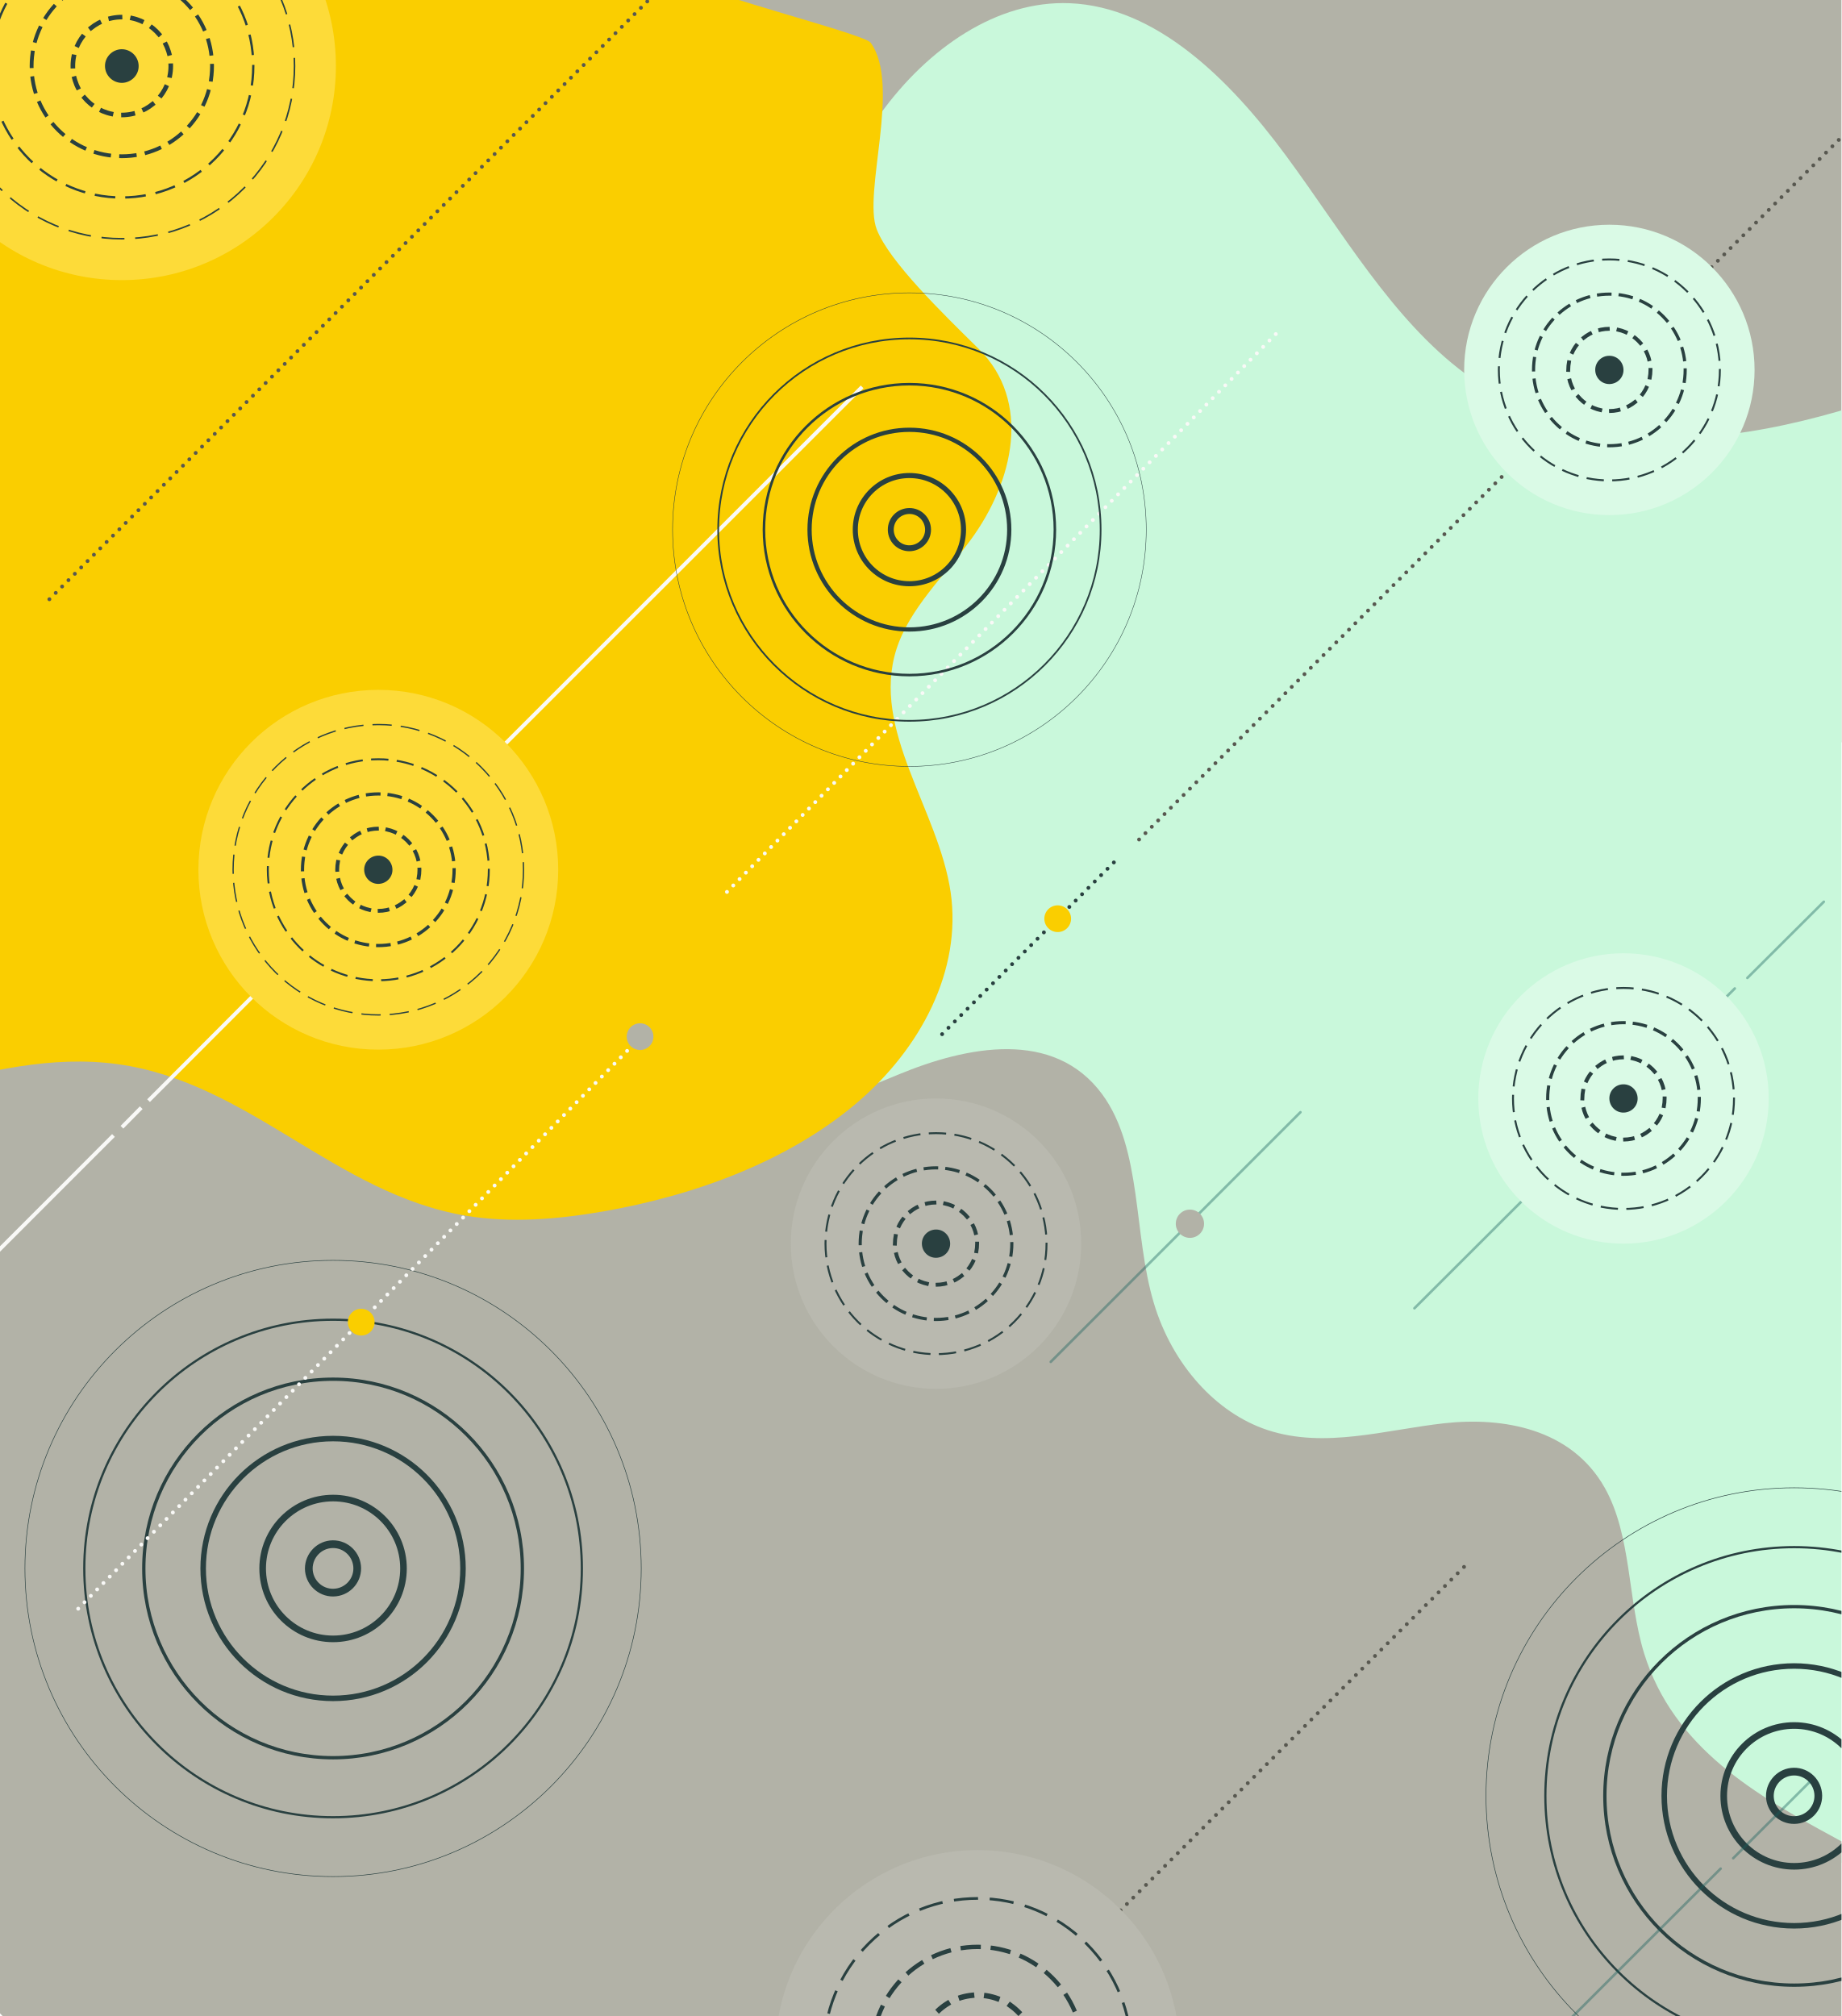
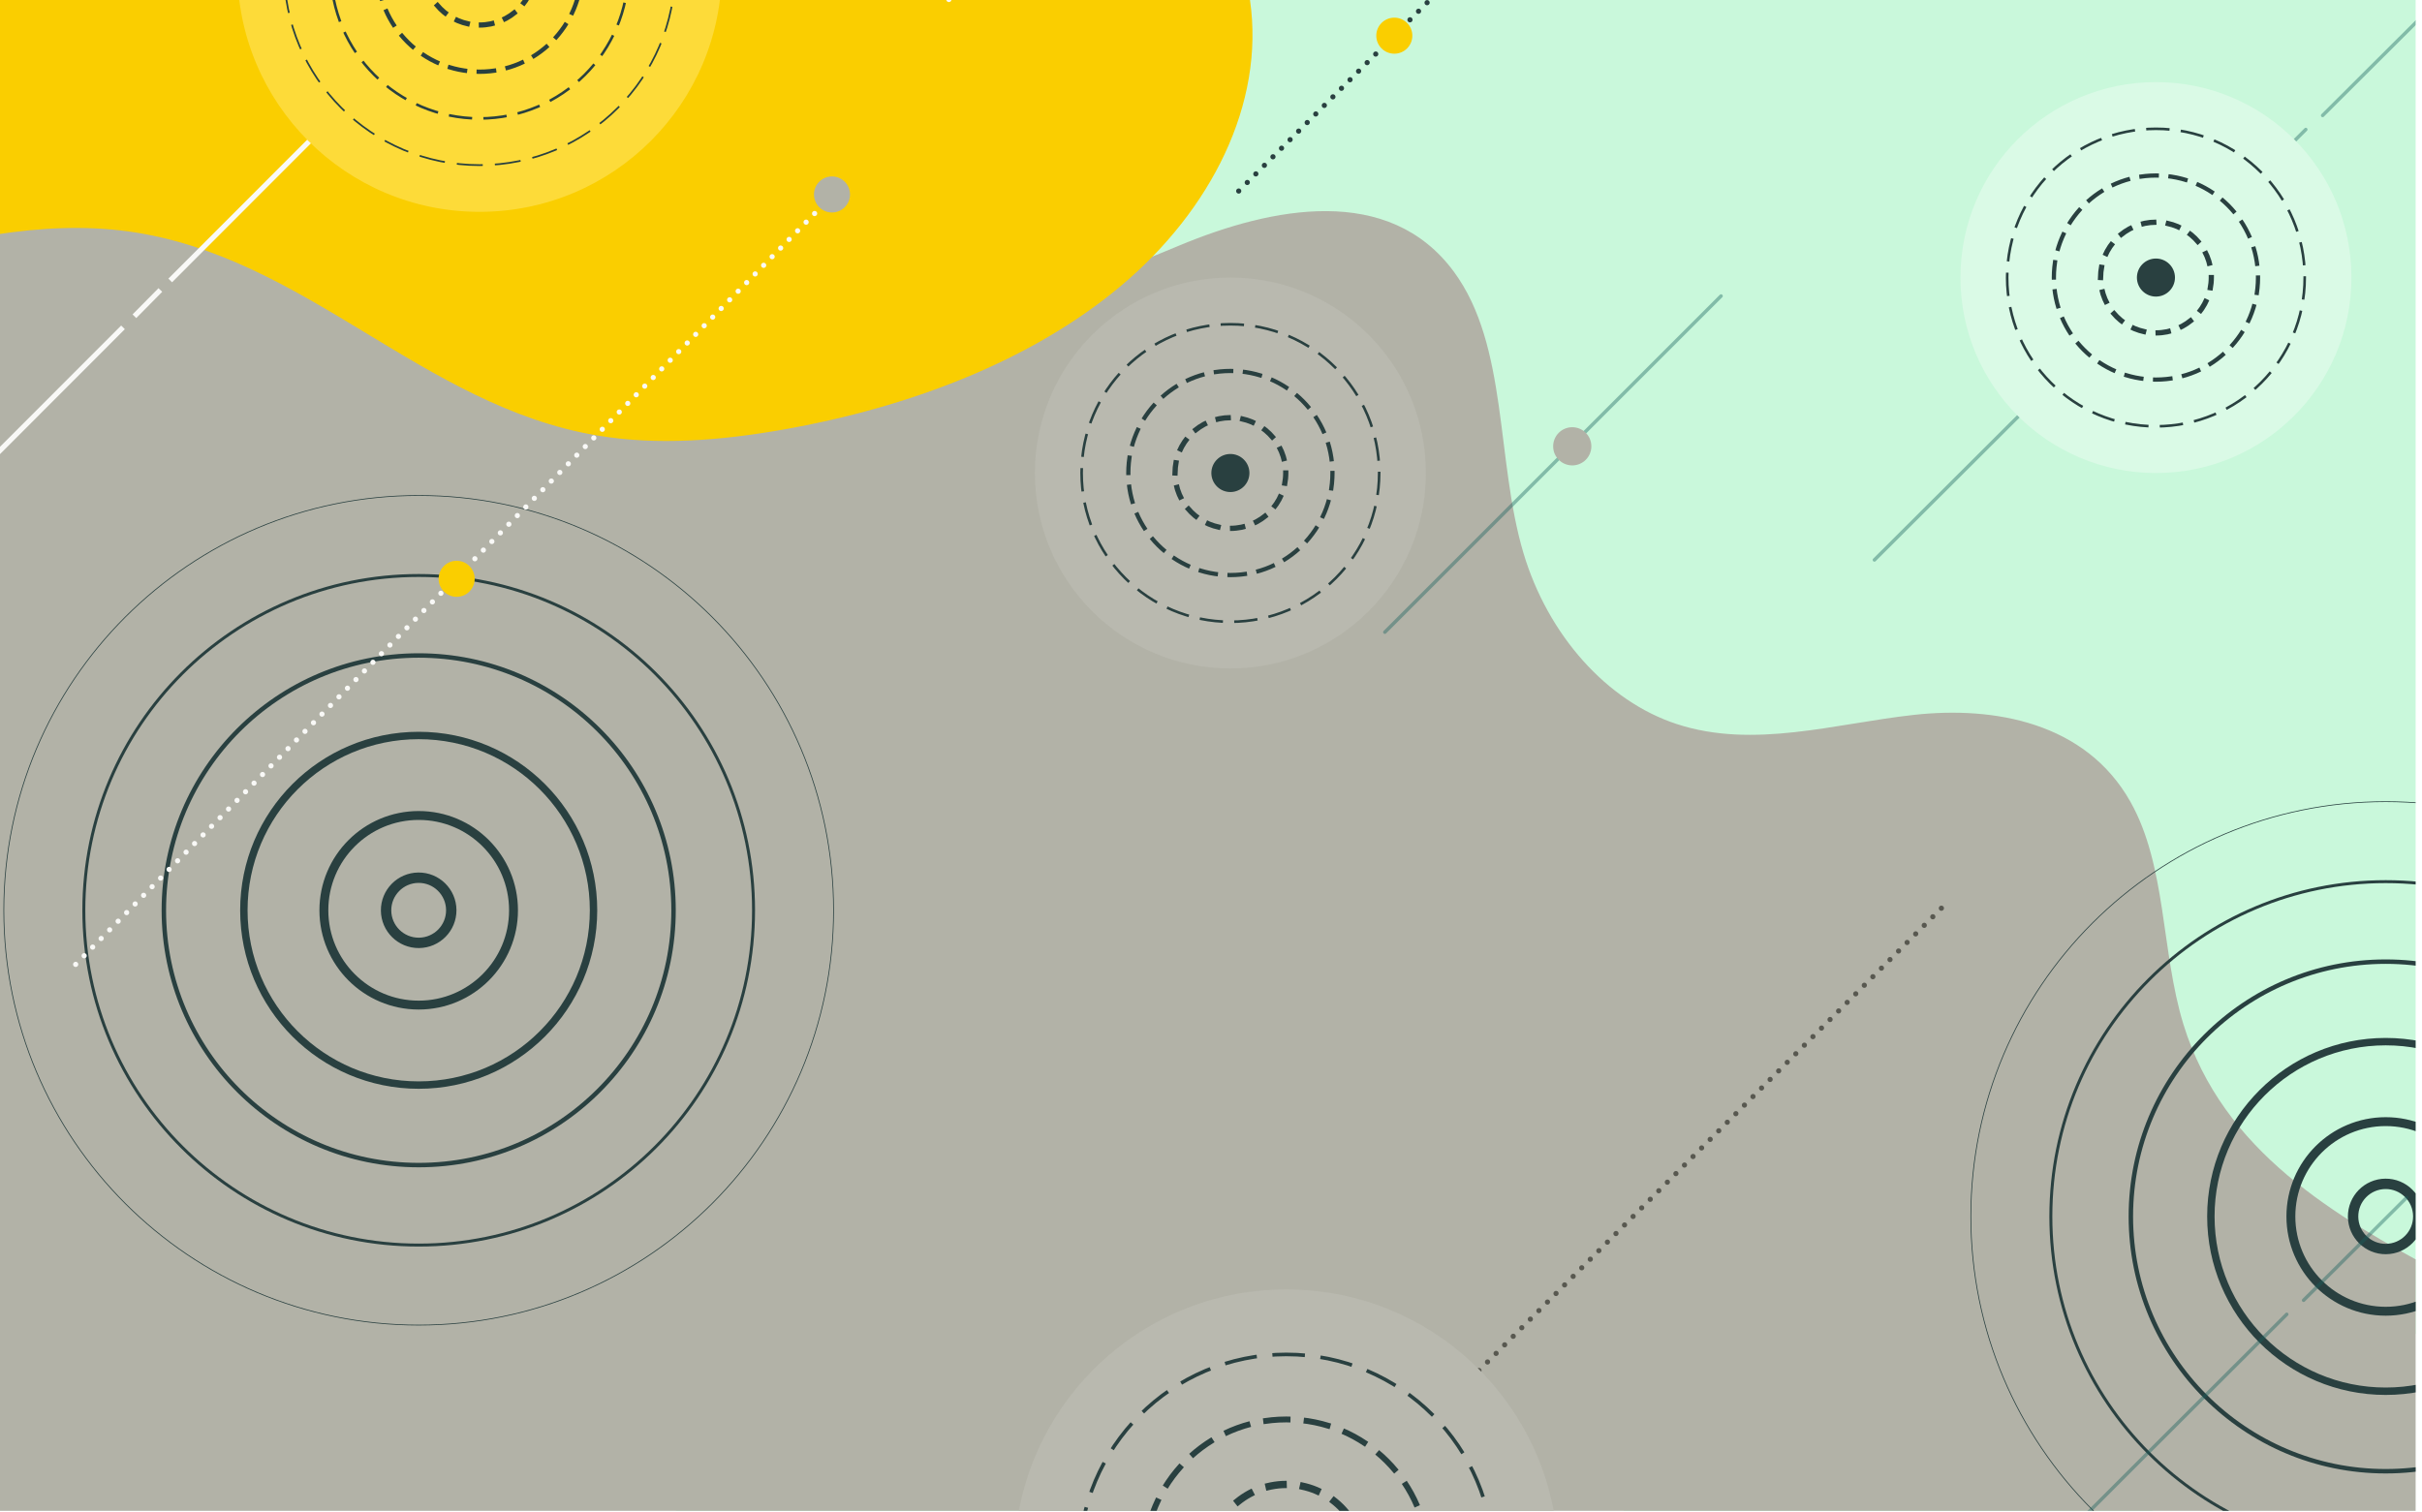
- <svg xmlns="http://www.w3.org/2000/svg" xmlns:xlink="http://www.w3.org/1999/xlink" version="1.1" id="Layer_1" x="0px" y="0px" viewBox="0 0 1433 1569" style="enable-background:new 0 0 1433 1569;" xml:space="preserve">
-   <style type="text/css">
- 	.st0{clip-path:url(#SVGID_2_);}
- 	.st1{fill:none;}
- 	.st2{fill:#B2B2A7;}
- 	.st3{fill:#C9F8DB;}
- 	.st4{fill:#FACE00;}
- 	.st5{fill:none;stroke:#F9F9F7;stroke-width:3;stroke-miterlimit:10;}
- 	.st6{fill:none;stroke:#294040;stroke-width:0.43;stroke-miterlimit:10;}
- 	.st7{fill:none;stroke:#294040;stroke-width:1.71;stroke-linecap:square;stroke-miterlimit:10;}
- 	.st8{fill:none;stroke:#294040;stroke-width:6;stroke-linecap:square;stroke-miterlimit:10;}
- 	.st9{fill:none;stroke:#294040;stroke-width:5.14;stroke-linecap:square;stroke-miterlimit:10;}
- 	.st10{fill:none;stroke:#294040;stroke-width:4.28;stroke-linecap:square;stroke-miterlimit:10;}
- 	.st11{fill:none;stroke:#294040;stroke-width:2.57;stroke-linecap:square;stroke-miterlimit:10;}
- 	.st12{fill:none;stroke:#F9F9F7;stroke-width:3;stroke-linecap:round;stroke-miterlimit:10;stroke-dasharray:0,7;}
- 	.st13{fill:none;stroke:#294040;stroke-width:3;stroke-linecap:round;stroke-miterlimit:10;stroke-dasharray:0,7;}
- 	.st14{opacity:0.4;fill:none;stroke:#16605D;stroke-width:2;stroke-linecap:round;stroke-miterlimit:10;enable-background:new    ;}
- 	.st15{fill:none;stroke:#585850;stroke-width:3;stroke-linecap:round;stroke-miterlimit:10;stroke-dasharray:0,7;}
- 	.st16{opacity:0.4;fill:none;stroke:#16605D;stroke-width:2;stroke-linecap:round;enable-background:new    ;}
- 	.st17{fill:none;stroke:#294040;stroke-width:0.33;stroke-miterlimit:10;}
- 	.st18{fill:none;stroke:#294040;stroke-width:1.32;stroke-linecap:square;stroke-miterlimit:10;}
- 	.st19{fill:none;stroke:#294040;stroke-width:4.61;stroke-linecap:square;stroke-miterlimit:10;}
- 	.st20{fill:none;stroke:#294040;stroke-width:3.95;stroke-linecap:square;stroke-miterlimit:10;}
- 	.st21{fill:none;stroke:#294040;stroke-width:3.29;stroke-linecap:square;stroke-miterlimit:10;}
- 	.st22{fill:none;stroke:#294040;stroke-width:1.97;stroke-linecap:square;stroke-miterlimit:10;}
- 	.st23{fill:#DAFAE6;}
- 	.st24{fill:#294040;}
- 	.st25{fill:none;stroke:#294040;stroke-width:3.03;stroke-linecap:square;stroke-miterlimit:10;stroke-dasharray:5.91,8.45;}
- 	.st26{fill:none;stroke:#294040;stroke-width:2.44;stroke-linecap:square;stroke-miterlimit:10;stroke-dasharray:8.92,7.93;}
- 	.st27{fill:none;stroke:#294040;stroke-width:1.5;stroke-linecap:square;stroke-miterlimit:10;stroke-dasharray:12.01,8.01;}
- 	.st28{fill:none;stroke:#294040;stroke-width:4.43;stroke-linecap:square;stroke-miterlimit:10;stroke-dasharray:8.65,12.36;}
- 	.st29{fill:none;stroke:#294040;stroke-width:3.57;stroke-linecap:square;stroke-miterlimit:10;stroke-dasharray:13.05,11.6;}
- 	.st30{fill:none;stroke:#294040;stroke-width:2.2;stroke-linecap:square;stroke-miterlimit:10;stroke-dasharray:17.57,11.71;}
- 	.st31{fill:#FDDB39;}
- 	.st32{fill:none;stroke:#294040;stroke-linecap:square;stroke-miterlimit:10;stroke-dasharray:14,8.02;}
- 	.st33{fill:none;stroke:#294040;stroke-width:3;stroke-linecap:square;stroke-miterlimit:10;stroke-dasharray:6.15,8.2;}
- 	.st34{fill:none;stroke:#294040;stroke-width:2.5;stroke-linecap:square;stroke-miterlimit:10;stroke-dasharray:8.92,7.93;}
- 	.st35{fill:none;stroke:#294040;stroke-width:1.19;stroke-linecap:square;stroke-miterlimit:10;stroke-dasharray:16.66,9.55;}
- 	.st36{fill:none;stroke:#294040;stroke-width:3.57;stroke-linecap:square;stroke-miterlimit:10;stroke-dasharray:7.32,9.76;}
- 	.st37{fill:none;stroke:#294040;stroke-width:2.97;stroke-linecap:square;stroke-miterlimit:10;stroke-dasharray:10.61,9.43;}
- 	.st38{fill:none;stroke:#294040;stroke-width:1.78;stroke-linecap:square;stroke-miterlimit:10;stroke-dasharray:14.29,9.52;}
- 	.st39{fill:#B9B9AF;}
- 	.st40{fill:none;stroke:#294040;stroke-width:4.21;stroke-linecap:square;stroke-miterlimit:10;stroke-dasharray:8.23,11.76;}
- 	.st41{fill:none;stroke:#294040;stroke-width:3.39;stroke-linecap:square;stroke-miterlimit:10;stroke-dasharray:12.42,11.04;}
- 	.st42{fill:none;stroke:#294040;stroke-width:2.09;stroke-linecap:square;stroke-miterlimit:10;stroke-dasharray:16.72,11.14;}
- </style>
-   <g>
-     <defs>
-       <rect id="SVGID_1_" width="1433" height="1569" />
-     </defs>
-     <clipPath id="SVGID_2_">
-       <use xlink:href="#SVGID_1_" style="overflow:visible;" />
-     </clipPath>
-     <g class="st0">
-       <path class="st1" d="M-15.4,496h1517v640h-1517L-15.4,496z" />
-       <path class="st1" d="M-15.4,496h1432v640h-1432L-15.4,496z" />
-       <path class="st2" d="M1113.9-651.6c27.6-37.7,78.5-46.2,113.5-18.9c49.5,38.6,58.3,128,108,166.2c47.6,36.6,109.4,10.7,162.7-11.4    c53.3-22.2,121-35.7,158.6,15.3c31.4,42.8,24.1,108.7,40.2,162.5c14.2,47.6,48.3,85.7,88.6,98.9c44.5,14.6,91.4-0.2,137.3-5.3    s99,4.1,125,50.2c20.9,37.1,17.7,86.5,30.6,128.7c22.6,73.8,88.5,111.2,147.8,143.3c28.9,15.6,59.5,33.8,74.3,67.7    c28.7,65.3-16.3,140.9-58.4,194.5c-25.3,32.3-51.8,65.5-86.3,80.7c-66.1,29.1-137.4-15.9-207.5-22    c-93.1-8.2-179.6,52.2-262.1,105.3s-177.2,101.8-266.7,69.4c-58.4-21.2-104.6-73.8-152.9-119s-106.4-85.5-166.8-75.2    c-51.4,8.8-101.3,53.6-150.8,34.2c-40-15.7-61.1-66.7-84.5-109.1c-42.2-76.3-103-134.9-174.1-168c-58.8-27.1-131.3-43.8-157.7-113    c-16.3-42.8-8.8-93.6-19.5-138.9C484.7-234.7,344.8-274,317.7-393.6c-12.3-54.4,3.4-114.3,33.4-157.4s72.5-71,116.6-88.8    c139.9-56.6,293-18.5,434.6,31.2c38.3,13.4,77.5,27.8,117.2,24.1s61.6-37.6,94.1-66.2" />
-       <path class="st3" d="M534.7,608.1c10.1-122.5,40.7-225.9,73.9-342.6c18-63.3,40-126.5,76.8-177.3s90.5-88,147-85.7    c67.1,2.7,124,58.6,168.1,118.3s82.9,127.8,139.7,170c64.4,48,145.2,56.9,220.7,45.1s147.9-42.3,220.8-68.3    c107.6-38.2,218.8-66.9,331-62.8s226,43.3,312.1,128.3c45.5,45,83.8,105.9,89,175.7c7,92.9-45.7,178.6-108,235.8    c-37.3,34.3-83.1,70-86.7,125.6c-1.8,28.6,8.4,56,14.5,83.7c19.9,90.5-6.6,191.3-62.1,257.9s-137.2,99.2-216.2,93.9    c-70-4.7-140.1-37-208.6-19c-59,15.5-106.1,65.7-153.5,110.1c-97.6,91.4-206.6,164.7-323.3,217c-29.4,13.1-60.2,25.1-91.5,22.7    c-97-7.6-163.5-146.9-260.5-139.9c-69.5,5-117.8,83.5-182.2,114.8c-102.1,49.8-214.5-26.9-304.5-102.5    c-31.5-26.4-65.7-58.5-69.7-103.9C253,1308.3,378,1272.5,406.4,1181c23.5-75.7-26.9-152.3-67.7-217s-72-164.4-21.3-218.3    c34.6-36.8,87.4-28.4,133.6-34.5s76.4-48.6,83.3-102.8" />
-       <path class="st2" d="M314.9,700.4c27.6-37.7,78.5-46.2,113.5-18.9c49.5,38.6,58.3,128,108,166.2c47.6,36.6,109.4,10.7,162.7-11.4    s121-35.7,158.6,15.3c31.4,42.8,24.1,108.7,40.2,162.5c14.2,47.6,48.3,85.7,88.6,98.9c44.5,14.6,91.4-0.2,137.3-5.3    s99,4.1,125,50.2c20.9,37.1,17.7,86.5,30.6,128.7c22.6,73.8,88.5,111.2,147.8,143.3c28.9,15.6,59.5,33.8,74.3,67.7    c28.7,65.3-16.3,140.9-58.4,194.5c-25.3,32.3-51.8,65.6-86.3,80.7c-66.1,29.1-137.4-15.9-207.5-22    c-93.1-8.2-179.6,52.2-262.1,105.3s-177.2,101.8-266.7,69.4c-58.4-21.2-104.6-73.8-152.9-119s-106.4-85.5-166.8-75.2    c-51.4,8.8-101.4,53.6-150.8,34.2c-40-15.7-61.1-66.7-84.5-109.1c-42.2-76.3-103-135-174.1-168c-58.8-27.1-131.3-43.8-157.7-113    c-16.3-42.8-8.8-93.6-19.5-138.9c-28.5-119.2-168.3-158.5-195.4-278.2c-12.3-54.3,3.4-114.3,33.4-157.4s72.5-71,116.6-88.8    c139.9-56.6,293-18.5,434.6,31.2c38.3,13.4,77.5,27.8,117.2,24.1s61.6-37.6,94.1-66.2" />
-       <path class="st4" d="M-100.1,3.5c-13.7,21.3-24.6,45.4-19.3,69.1c6.7,30.2,38.3,53.7,45.7,83.8c7.9,32-12.8,63.7-34,91.5    C-181.8,345.3-270,435.3-370.5,516c-31.5,25.3-67.2,60.3-48.2,92.9c15.4,26.5,59.1,33.8,80.6,57.4c34.7,38.1-5,93,9.5,138.9    c12.7,40.5,66.7,65.1,118.2,67.5s101.6-12.3,150.5-25.7s100.5-25.8,151.4-18.8c102,14,169.5,100.8,270.8,117.9    c35.3,6,72,2.8,107.3-3.3c73.1-12.8,143.8-39.7,195.7-83.2s83.2-105,74.5-165.1c-9.4-64.4-62.2-126.5-42.2-189.2    c10.1-31.6,37.4-57.3,57.9-85.3c33.3-45.4,47.5-107.7,6-148.6c-28.2-27.8-69.4-67.8-79.2-92.8c-11.1-28.5,19.2-112.5-4.8-145.4    c-5-6.8-126-36.9-136.5-46.5c-52.8-48.4-17.2-107.9-83.3-143.9c-47.7-26-110.1-23.2-167.5-19.4c-103.9,6.9-167.3,5.2-248.7,59.5" />
-       <circle class="st2" cx="498.1" cy="806.8" r="10.4" />
-       <g>
-         <path class="st5" d="M285.3,686.6L115.6,856.6" />
-         <path class="st5" d="M88.3,883.7l-169.8,169.9" />
-         <path class="st5" d="M109.9,862.1l-15,15.2" />
-         <circle class="st6" cx="259.2" cy="1220.7" r="239.8" />
-         <circle class="st7" cx="259.2" cy="1220.7" r="193.6" />
-         <path class="st8" d="M259,1201.8c10.4-0.1,18.9,8.3,19,18.7c0.1,10.4-8.3,18.9-18.7,19c-10.4,0.1-18.9-8.3-19-18.7c0,0,0,0,0,0     C240.3,1210.5,248.6,1201.9,259,1201.8z" />
-         <circle class="st9" cx="259.2" cy="1220.7" r="54.8" />
-         <circle class="st10" cx="259.2" cy="1220.7" r="101.1" />
-         <circle class="st11" cx="259.2" cy="1220.7" r="147.3" />
-         <circle class="st6" cx="1396.2" cy="1397.7" r="239.8" />
-         <circle class="st7" cx="1396.2" cy="1397.7" r="193.6" />
-         <path class="st8" d="M1396,1378.8c10.4-0.1,18.9,8.3,19,18.7c0.1,10.4-8.3,18.9-18.7,19c-10.4,0.1-18.9-8.3-19-18.7c0,0,0,0,0,0     C1377.3,1387.5,1385.6,1378.9,1396,1378.8z" />
-         <circle class="st9" cx="1396.2" cy="1397.7" r="54.8" />
-         <circle class="st10" cx="1396.2" cy="1397.7" r="101.1" />
-         <circle class="st11" cx="1396.2" cy="1397.7" r="147.3" />
-         <circle class="st6" cx="2024.2" cy="334.7" r="239.8" />
-         <circle class="st7" cx="2024.2" cy="334.7" r="193.6" />
-         <path class="st8" d="M2024,315.9c10.4-0.1,18.9,8.3,19,18.7c0.1,10.4-8.3,18.9-18.7,19c-10.4,0.1-18.9-8.3-19-18.7c0,0,0,0,0,0     C2005.3,324.5,2013.6,315.9,2024,315.9z" />
-         <circle class="st9" cx="2024.2" cy="334.7" r="54.8" />
-         <circle class="st10" cx="2024.2" cy="334.7" r="101.1" />
-         <circle class="st11" cx="2024.2" cy="334.7" r="147.3" />
-         <path class="st12" d="M488,817.9L57.8,1255.1" />
-         <path class="st13" d="M866.8,671.2l-135,135" />
-         <path class="st14" d="M1012,865.6l-194.3,194.3" />
-         <path class="st12" d="M992.8,260L562.6,697.3" />
-         <path class="st15" d="M1490.3,49.5L884.8,655" />
-         <path class="st15" d="M642.3-137.5L36.8,468" />
-         <path class="st5" d="M670.9,301.1L310.8,661.2" />
+ <svg xmlns="http://www.w3.org/2000/svg" viewBox="0 0 1400 874">
+   <clipPath id="a">
+     <path d="m1.32-1073.91h1397v961h-1397z" />
+   </clipPath>
+   <clipPath id="b">
+     <path d="m-15.18-1687.41h1433v1569h-1433z" />
+   </clipPath>
+   <clipPath id="c">
+     <path d="m1526.5-1073.5h1400v961h-1400z" />
+   </clipPath>
+   <clipPath id="d">
+     <path d="m2947.89 171.82h-1429.24v-1569h1429.24z" />
+   </clipPath>
+   <clipPath id="e">
+     <path d="m-.5-.5h1400v874h-1400z" />
+   </clipPath>
+   <clipPath id="f">
+     <path d="m-.68-80.91h1397v961h-1397z" />
+   </clipPath>
+   <clipPath id="g">
+     <path d="m-17.18-694.41h1433v1569h-1433z" />
+   </clipPath>
+   <clipPath id="h">
+     <path d="m1526-1h1400v874h-1400z" />
+   </clipPath>
+   <clipPath id="i">
+     <path d="m1526.5-87.5h1400v961h-1400z" />
+   </clipPath>
+   <clipPath id="j">
+     <path d="m2947.89 1157.82h-1429.24v-1569h1429.24z" />
+   </clipPath>
+   <clipPath id="k">
+     <path d="m-1519-1h1400v874h-1400z" />
+   </clipPath>
+   <clipPath id="l">
+     <path d="m-1518.5-87.5h1400v961h-1400z" />
+   </clipPath>
+   <clipPath id="m">
+     <path d="m-1518.8-87.78h1400v2319h-1400z" />
+   </clipPath>
+   <clipPath id="n">
+     <path d="m-1535-90h1433v1569h-1433z" />
+   </clipPath>
+   <g clip-path="url(#a)">
+     <g clip-path="url(#b)">
+       <path d="m299.7-987c27.62-37.71 78.52-46.23 113.49-18.93 49.53 38.57 58.32 128 108 166.2 47.56 36.6 109.43 10.73 162.7-11.44s121-35.73 158.56 15.31c31.42 42.75 24.14 108.7 40.14 162.5 14.17 47.56 48.29 85.74 88.57 98.92 44.48 14.59 91.38-.25 137.3-5.3s99 4.11 125 50.25c20.92 37.08 17.71 86.54 30.63 128.66 22.63 73.76 88.5 111.23 147.8 143.33 28.87 15.62 59.5 33.85 74.33 67.69 28.73 65.31-16.34 140.88-58.39 194.52-25.29 32.29-51.83 65.58-86.37 80.73-66.06 29.11-137.37-15.86-207.5-22-93.09-8.2-179.62 52.22-262.08 105.31s-177.19 101.83-266.61 69.41c-58.38-21.22-104.63-73.83-152.92-119s-106.35-85.47-166.76-75.16c-51.43 8.7-101.35 53.51-150.75 34.18-40-15.7-61.14-66.73-84.5-109.09-42.23-76.26-103-135-174.11-168-58.78-27.14-131.33-43.78-157.71-113-16.33-42.84-8.79-93.55-19.54-138.92-28.48-119.25-168.34-158.61-195.43-278.17-12.34-54.35 3.41-114.3 33.39-157.37s72.49-71 116.57-88.82c139.87-56.56 293-18.46 434.62 31.24 38.31 13.41 77.47 27.85 117.23 24.14s61.64-37.66 94.07-66.19" fill="#b2b2a7" />
+       <path d="m500.66 153.8-134.96 134.96" style="fill:none;stroke:#294040;stroke-linecap:round;stroke-miterlimit:10;stroke-width:3;stroke-dasharray:0 7" />
+       <path d="m1124.18-467.92-605.52 605.52" style="fill:none;stroke-linecap:round;stroke-miterlimit:10;stroke-width:3;stroke-dasharray:0 7;stroke:#585850" />
+       <circle cx="456.96" cy="197.63" fill="#face00" r="10.42" />
+       <path d="m1323.82-233.13-81.82 81.65-36 36-131.53 131.2" fill="none" opacity=".4" stroke="#16605d" stroke-linecap="round" stroke-width="2" />
+       <circle cx="745.52" cy="-90.22" fill="#b9b9af" r="157.31" />
+       <circle cx="745.52" cy="-90.22" r="119.72" style="fill:none;stroke:#294040;stroke-miterlimit:10;stroke-linecap:square;stroke-width:2.09;stroke-dasharray:16.72 11.14" />
+     </g>
+   </g>
+   <g clip-path="url(#c)">
+     <g clip-path="url(#d)" fill="none" stroke-miterlimit="10" stroke-width="1.02">
+       <path d="m1067.7-847.23 1294.87 1294.87" stroke="#30cfc9" />
+       <path d="m1275.7-200.23 1294.87 1294.87" stroke="#30cfc9" />
+       <path d="m1059.24-753.76 1012.58 1012.47" stroke="#e3eae8" />
+     </g>
+   </g>
+   <g clip-path="url(#e)">
+     <g clip-path="url(#f)">
+       <g clip-path="url(#g)">
+         <path d="m-32.53-198.46h1517v640h-1517z" fill="none" />
+         <path d="m-32.53-198.46h1432v640h-1432z" fill="none" />
+         <path d="m517.53-86.33c10.1-122.54 40.68-225.93 73.94-342.56 18-63.27 40-126.46 76.75-177.27s90.53-88 147-85.72c67.12 2.7 124 58.58 168.14 118.31s82.87 127.77 139.64 170.05c64.42 48 145.18 56.89 220.69 45.13s147.86-42.28 220.81-68.27c107.59-38.2 218.85-66.88 331-62.81s226 43.28 312.14 128.31c45.53 45 83.77 105.85 89 175.66 7 92.86-45.66 178.58-108 235.77-37.33 34.29-83.12 70-86.73 125.62-1.83 28.59 8.4 56 14.5 83.71 19.95 90.49-6.56 191.35-62.12 257.93s-137.18 99.24-216.16 93.94c-70-4.69-140.13-37-208.62-19-59 15.53-106.14 65.73-153.51 110.09-97.56 91.44-206.62 164.65-323.28 217-29.39 13.15-60.16 25.14-91.52 22.68-97-7.61-163.48-146.91-260.5-139.92-69.54 5-117.83 83.49-182.18 114.85-101.97 49.83-214.35-26.87-304.42-102.44-31.49-26.37-65.67-58.5-69.67-103.86-8.52-96.94 116.45-132.69 144.92-224.25 23.55-75.72-26.9-152.29-67.7-217s-72-164.36-21.26-218.33c34.61-36.77 87.39-28.46 133.61-34.54s76.39-48.58 83.34-102.75" fill="#c9f8db" />
+         <path d="m297.7 6c27.62-37.68 78.52-46.2 113.49-18.9 49.53 38.57 58.32 128 108 166.2 47.56 36.6 109.43 10.73 162.7-11.44s121-35.73 158.56 15.31c31.42 42.75 24.14 108.7 40.14 162.5 14.17 47.56 48.29 85.74 88.57 98.92 44.48 14.59 91.38-.25 137.3-5.3s99 4.11 125 50.25c20.92 37.08 17.71 86.54 30.63 128.66 22.63 73.76 88.5 111.23 147.8 143.33 28.87 15.62 59.5 33.85 74.33 67.69 28.73 65.31-16.34 140.88-58.39 194.52-25.25 32.26-51.82 65.55-86.33 80.7-66.06 29.11-137.37-15.86-207.5-22-93.09-8.2-179.62 52.22-262.08 105.31s-177.19 101.84-266.61 69.42c-58.38-21.22-104.63-73.83-152.92-119s-106.39-85.48-166.8-75.17c-51.43 8.75-101.35 53.56-150.75 34.23-40-15.7-61.14-66.73-84.5-109.09-42.23-76.26-103-135-174.11-168-58.78-27.14-131.33-43.78-157.71-113-16.33-42.84-8.79-93.55-19.54-138.92-28.48-119.3-168.34-158.66-195.43-278.22-12.34-54.35 3.41-114.3 33.39-157.37s72.49-71 116.57-88.82c139.87-56.59 292.98-18.49 434.62 31.19 38.31 13.41 77.47 27.85 117.23 24.14s61.64-37.61 94.07-66.14" fill="#b2b2a7" />
+         <path d="m-117.3-690.91c-13.7 21.29-24.57 45.42-19.26 69 6.72 30.23 38.27 53.72 45.69 83.8 8 32-12.82 63.73-34 91.55-74.13 97.42-162.33 187.41-262.77 268.14-31.55 25.33-67.17 60.32-48.26 92.89 15.38 26.54 59.13 33.85 80.6 57.41 34.73 38.1-5 93 9.46 138.94 12.72 40.45 66.72 65.07 118.25 67.49s101.59-12.31 150.5-25.69 100.49-25.83 151.4-18.81c102 14.05 169.5 100.77 270.78 117.94 35.27 6 72 2.84 107.29-3.33 73.09-12.85 143.79-39.67 195.67-83.24s83.17-105 74.5-165.06c-9.37-64.43-62.22-126.45-42.16-189.19 10.08-31.58 37.39-57.26 57.89-85.29 33.32-45.42 47.46-107.73 6-148.6-28.19-27.75-69.38-67.77-79.18-92.75-11.14-28.52 19.18-112.47-4.78-145.4-5-6.81-126-36.9-136.54-46.55-52.76-48.4-17.14-107.86-83.25-143.91-47.72-26-110.12-23.2-167.47-19.37-103.94 7-167.3 5.25-248.69 59.53" fill="#face00" />
+         <circle cx="480.92" cy="112.43" fill="#b2b2a7" r="10.42" />
+         <g fill="none">
+           <path d="m268.14-7.79-169.75 169.93" stroke="#f9f9f7" stroke-miterlimit="10" stroke-width="3" />
+           <path d="m71.1 189.26-169.76 169.92" stroke="#f9f9f7" stroke-miterlimit="10" stroke-width="3" />
+           <path d="m92.69 167.66-15 15.18" stroke="#f9f9f7" stroke-miterlimit="10" stroke-width="3" />
+           <circle cx="242.02" cy="526.28" r="239.81" stroke="#294040" stroke-miterlimit="10" stroke-width=".43" />
+           <circle cx="242.02" cy="526.28" r="193.56" stroke="#294040" stroke-linecap="square" stroke-miterlimit="10" stroke-width="1.71" />
+           <path d="m241.84 507.44a18.84 18.84 0 1 1 -18.67 19 18.85 18.85 0 0 1 18.67-19z" stroke="#294040" stroke-linecap="square" stroke-miterlimit="10" stroke-width="6" />
+           <circle cx="242.02" cy="526.28" r="54.81" stroke="#294040" stroke-linecap="square" stroke-miterlimit="10" stroke-width="5.14" />
+           <circle cx="242.02" cy="526.28" r="101.06" stroke="#294040" stroke-linecap="square" stroke-miterlimit="10" stroke-width="4.28" />
+           <circle cx="242.02" cy="526.28" r="147.31" stroke="#294040" stroke-linecap="square" stroke-miterlimit="10" stroke-width="2.57" />
+           <circle cx="1379.02" cy="703.28" r="239.81" stroke="#294040" stroke-miterlimit="10" stroke-width=".43" />
+           <circle cx="1379.02" cy="703.28" r="193.56" stroke="#294040" stroke-linecap="square" stroke-miterlimit="10" stroke-width="1.71" />
+           <path d="m1378.84 684.44a18.84 18.84 0 1 1 -18.67 19 18.85 18.85 0 0 1 18.67-19z" stroke="#294040" stroke-linecap="square" stroke-miterlimit="10" stroke-width="6" />
+           <circle cx="1379.02" cy="703.28" r="54.81" stroke="#294040" stroke-linecap="square" stroke-miterlimit="10" stroke-width="5.14" />
+           <circle cx="1379.02" cy="703.28" r="101.06" stroke="#294040" stroke-linecap="square" stroke-miterlimit="10" stroke-width="4.28" />
+           <circle cx="1379.02" cy="703.28" r="147.31" stroke="#294040" stroke-linecap="square" stroke-miterlimit="10" stroke-width="2.57" />
+           <path d="m470.87 123.45-430.23 437.25" stroke="#f9f9f7" stroke-dasharray="0 7" stroke-linecap="round" stroke-miterlimit="10" stroke-width="3" />
+           <path d="m849.66-23.2-134.96 134.96" stroke="#294040" stroke-dasharray="0 7" stroke-linecap="round" stroke-miterlimit="10" stroke-width="3" />
+           <path d="m994.83 171.14-194.34 194.35" opacity=".4" stroke="#16605d" stroke-linecap="round" stroke-miterlimit="10" stroke-width="2" />
+           <path d="m975.62-434.38-430.23 437.24" stroke="#f9f9f7" stroke-dasharray="0 7" stroke-linecap="round" stroke-miterlimit="10" stroke-width="3" />
+         </g>
+         <circle cx="908.82" cy="258.03" fill="#b2b2a7" r="11.04" />
+         <circle cx="263.96" cy="334.63" fill="#face00" r="10.42" />
+         <circle cx="805.96" cy="20.63" fill="#face00" r="10.42" />
+         <path d="m1122.18 525.08-605.52 605.52" style="fill:none;stroke-linecap:round;stroke-miterlimit:10;stroke-width:3;stroke-dasharray:0 7;stroke:#585850" />
+         <path d="m1332.82 74.87-81.82 81.65-36 36-131.53 131.2" fill="none" opacity=".4" stroke="#16605d" stroke-linecap="round" stroke-width="2" />
+         <path d="m1402.1 7.39-59.54 59.35" style="fill:none;stroke-linecap:round;stroke-miterlimit:10;stroke:#16605d;stroke-width:2;opacity:.4" />
+         <path d="m1321.82 759.87-81.82 81.65-36 36-131.49 131.23" fill="none" opacity=".4" stroke="#16605d" stroke-linecap="round" stroke-width="2" />
+         <path d="m1391.1 692.39-59.54 59.35" style="fill:none;stroke-linecap:round;stroke-miterlimit:10;stroke:#16605d;stroke-width:2;opacity:.4" />
+         <circle cx="1246.21" cy="160.47" fill="#dafae6" r="113" />
+         <path d="m1246.1 149.47a11 11 0 1 1 -10.89 11.11 11 11 0 0 1 10.89-11.11z" fill="#294040" />
+         <circle cx="1246.21" cy="160.47" r="32" style="fill:none;stroke:#294040;stroke-miterlimit:10;stroke-linecap:square;stroke-width:3.03;stroke-dasharray:5.91 8.45" />
+         <circle cx="1246.21" cy="160.47" r="59" style="fill:none;stroke:#294040;stroke-miterlimit:10;stroke-linecap:square;stroke-width:2.44;stroke-dasharray:8.92 7.93" />
+         <circle cx="1246.21" cy="160.47" r="86" style="fill:none;stroke:#294040;stroke-miterlimit:10;stroke-linecap:square;stroke-width:1.5;stroke-dasharray:12.01 8.01" />
+         <circle cx="277.21" cy="-17.53" fill="#fddb39" r="140" />
+         <circle cx="277.21" cy="-17.53" fill="none" r="113" stroke="#294040" stroke-dasharray="14 8.02" stroke-linecap="square" stroke-miterlimit="10" />
+         <circle cx="277.21" cy="-17.53" r="32" style="fill:none;stroke:#294040;stroke-miterlimit:10;stroke-width:3;stroke-linecap:square;stroke-dasharray:6.15 8.2" />
+         <circle cx="277.21" cy="-17.53" r="59" style="fill:none;stroke:#294040;stroke-miterlimit:10;stroke-linecap:square;stroke-width:2.5;stroke-dasharray:8.92 7.93" />
+         <circle cx="277.21" cy="-17.53" r="86" style="fill:none;stroke:#294040;stroke-miterlimit:10;stroke-linecap:square;stroke-dasharray:12.01 8.01;stroke-width:1.5" />
+         <circle cx="711.21" cy="273.47" fill="#b9b9af" r="113" />
+         <path d="m711.1 262.47a11 11 0 1 1 -10.89 11.11 11 11 0 0 1 10.89-11.11z" fill="#294040" />
+         <circle cx="711.21" cy="273.47" r="32" style="fill:none;stroke:#294040;stroke-miterlimit:10;stroke-linecap:square;stroke-dasharray:5.91 8.45;stroke-width:3.03" />
+         <circle cx="711.21" cy="273.47" r="59" style="fill:none;stroke:#294040;stroke-miterlimit:10;stroke-linecap:square;stroke-width:2.44;stroke-dasharray:8.92 7.93" />
+         <circle cx="711.21" cy="273.47" r="86" style="fill:none;stroke:#294040;stroke-miterlimit:10;stroke-linecap:square;stroke-width:1.5;stroke-dasharray:12.01 8.01" />
+         <circle cx="743.52" cy="902.78" fill="#b9b9af" r="157.31" />
+         <circle cx="743.52" cy="902.78" r="44.55" style="fill:none;stroke:#294040;stroke-miterlimit:10;stroke-linecap:square;stroke-width:4.21;stroke-dasharray:8.23 11.76" />
+         <circle cx="743.52" cy="902.78" r="82.13" style="fill:none;stroke:#294040;stroke-miterlimit:10;stroke-linecap:square;stroke-width:3.39;stroke-dasharray:12.42 11.04" />
+         <circle cx="743.52" cy="902.78" r="119.72" style="fill:none;stroke:#294040;stroke-miterlimit:10;stroke-linecap:square;stroke-width:2.09;stroke-dasharray:16.72 11.14" />
      </g>
-       <circle class="st2" cx="926" cy="952.4" r="11" />
-       <circle class="st4" cx="281.1" cy="1029" r="10.4" />
-       <circle class="st4" cx="823.1" cy="715" r="10.4" />
-       <path class="st13" d="M515.8,1841.2l-135,135" />
-       <path class="st15" d="M1139.3,1219.5L533.8,1825" />
-       <circle class="st4" cx="472.1" cy="1885" r="10.4" />
-       <path class="st16" d="M1350,769.3l-81.8,81.7l-36,36l-131.5,131.2" />
-       <path class="st14" d="M1419.3,701.8l-59.5,59.3" />
-       <path class="st16" d="M1339,1454.3l-81.8,81.7l-36,36l-131.5,131.2" />
-       <path class="st14" d="M1408.3,1386.8l-59.5,59.4" />
-       <circle class="st17" cx="707.7" cy="412.2" r="184.3" />
-       <circle class="st18" cx="707.7" cy="412.2" r="148.8" />
-       <path class="st19" d="M707.6,397.7c8-0.1,14.5,6.4,14.6,14.4s-6.4,14.5-14.4,14.6c-8,0.1-14.5-6.3-14.6-14.3    C693.1,404.3,699.5,397.8,707.6,397.7C707.5,397.7,707.5,397.7,707.6,397.7z" />
-       <circle class="st20" cx="707.7" cy="412.2" r="42.1" />
-       <circle class="st21" cx="707.7" cy="412.2" r="77.7" />
-       <circle class="st22" cx="707.7" cy="412.2" r="113.2" />
-       <circle class="st17" cx="-226.3" cy="790.2" r="184.3" />
-       <circle class="st18" cx="-226.3" cy="790.2" r="148.8" />
-       <path class="st19" d="M-226.4,775.7c8-0.1,14.5,6.3,14.6,14.3c0,0,0,0,0,0c0.1,8-6.3,14.5-14.3,14.6c0,0,0,0,0,0    c-8,0.1-14.5-6.3-14.6-14.3c0,0,0,0,0,0C-240.9,782.3-234.4,775.8-226.4,775.7L-226.4,775.7z" />
-       <circle class="st20" cx="-226.3" cy="790.2" r="42.1" />
-       <ellipse transform="matrix(3.327795e-02 -0.9994 0.9994 3.327795e-02 -1008.531 537.7095)" class="st21" cx="-226.3" cy="790.2" rx="77.7" ry="77.7" />
-       <circle class="st22" cx="-226.3" cy="790.2" r="113.2" />
-       <circle class="st23" cx="1263.4" cy="854.9" r="113" />
-       <path class="st24" d="M1263.3,843.9c6.1-0.1,11,4.8,11.1,10.9s-4.8,11-10.9,11.1c-6.1,0.1-11-4.8-11.1-10.9    C1252.3,848.9,1257.2,843.9,1263.3,843.9C1263.3,843.9,1263.3,843.9,1263.3,843.9z" />
-       <circle class="st25" cx="1263.4" cy="854.9" r="32" />
-       <circle class="st26" cx="1263.4" cy="854.9" r="59" />
-       <circle class="st27" cx="1263.4" cy="854.9" r="86" />
-       <circle class="st23" cx="1252.4" cy="287.9" r="113" />
-       <path class="st24" d="M1252.3,276.9c6.1-0.1,11,4.8,11.1,10.9c0.1,6.1-4.8,11-10.9,11.1c-6.1,0.1-11-4.8-11.1-10.9    C1241.3,281.9,1246.2,276.9,1252.3,276.9C1252.3,276.9,1252.3,276.9,1252.3,276.9z" />
-       <circle class="st25" cx="1252.4" cy="287.9" r="32" />
-       <circle class="st26" cx="1252.4" cy="287.9" r="59" />
-       <circle class="st27" cx="1252.4" cy="287.9" r="86" />
-       <circle class="st23" cx="1835.7" cy="790.2" r="165.3" />
-       <path class="st24" d="M1835.5,774.1c8.9-0.1,16.2,7.1,16.2,15.9s-7.1,16.2-15.9,16.2c-8.9,0.1-16.2-7.1-16.2-15.9    C1819.5,781.5,1826.6,774.2,1835.5,774.1C1835.5,774.1,1835.5,774.1,1835.5,774.1z" />
-       <circle class="st28" cx="1835.7" cy="790.2" r="46.8" />
-       <circle class="st29" cx="1835.7" cy="790.2" r="86.3" />
-       <ellipse transform="matrix(0.7071 -0.7071 0.7071 0.7071 -21.0882 1529.468)" class="st30" cx="1835.7" cy="790.2" rx="125.8" ry="125.8" />
-       <circle class="st31" cx="294.4" cy="676.9" r="140" />
-       <circle class="st32" cx="294.4" cy="676.9" r="113" />
-       <path class="st24" d="M294.3,665.9c6.1-0.1,11,4.8,11.1,10.9s-4.8,11-10.9,11.1c-6.1,0.1-11-4.8-11.1-10.9    C283.3,670.9,288.2,666,294.3,665.9C294.3,665.9,294.3,665.9,294.3,665.9L294.3,665.9z" />
-       <circle class="st33" cx="294.4" cy="676.9" r="32" />
-       <circle class="st34" cx="294.4" cy="676.9" r="59" />
-       <circle class="st27" cx="294.4" cy="676.9" r="86" />
-       <circle class="st31" cx="94.8" cy="51.4" r="166.6" />
-       <circle class="st35" cx="94.8" cy="51.4" r="134.4" />
-       <path class="st24" d="M94.7,38.3c7.2,0,13.1,5.8,13.2,13s-5.8,13.1-13,13.2c-7.2,0-13.1-5.8-13.2-13    C81.6,44.3,87.5,38.4,94.7,38.3C94.7,38.4,94.7,38.4,94.7,38.3z" />
-       <circle class="st36" cx="94.8" cy="51.4" r="38.1" />
-       <circle class="st37" cx="94.8" cy="51.4" r="70.2" />
-       <circle class="st38" cx="94.8" cy="51.4" r="102.3" />
-       <circle class="st39" cx="728.4" cy="967.9" r="113" />
-       <path class="st24" d="M728.3,956.9c6.1-0.1,11,4.8,11.1,10.9c0.1,6.1-4.8,11-10.9,11.1c-6.1,0.1-11-4.8-11.1-10.9    C717.3,961.9,722.2,957,728.3,956.9C728.3,956.9,728.3,956.9,728.3,956.9L728.3,956.9z" />
-       <circle class="st25" cx="728.4" cy="967.9" r="32" />
-       <circle class="st26" cx="728.4" cy="967.9" r="59" />
-       <circle class="st27" cx="728.4" cy="967.9" r="86" />
-       <circle class="st39" cx="760.7" cy="1597.2" r="157.3" />
-       <path class="st24" d="M760.5,1581.9c8.5-0.1,15.4,6.7,15.4,15.2c0.1,8.5-6.7,15.4-15.2,15.4c-8.5,0.1-15.4-6.7-15.4-15.2    C745.3,1588.9,752.1,1582,760.5,1581.9C760.5,1581.9,760.5,1581.9,760.5,1581.9z" />
-       <ellipse transform="matrix(0.1602 -0.9871 0.9871 0.1602 -937.8021 2092.234)" class="st40" cx="760.7" cy="1597.3" rx="44.5" ry="44.6" />
-       <circle class="st41" cx="760.7" cy="1597.3" r="82.1" />
-       <ellipse transform="matrix(0.7071 -0.7071 0.7071 0.7071 -906.5855 1005.699)" class="st42" cx="760.7" cy="1597.2" rx="119.7" ry="119.7" />
+     </g>
+   </g>
+   <g clip-path="url(#h)">
+     <g clip-path="url(#i)">
+       <g clip-path="url(#j)">
+         <path d="m1550.48-641.53a320.8 320.8 0 0 0 -118.9 126.92c-11.51 22.27-20.64 47.5-16.18 72.22 5.64 31.62 32.13 56.19 38.37 87.66 6.68 33.47-10.76 66.65-28.57 95.75a1513.32 1513.32 0 0 1 -220.67 280.41c-26.5 26.5-56.41 63.09-40.52 97.16 12.91 27.76 49.65 35.41 67.69 60 29.17 39.86-4.23 97.31 7.94 145.33 10.69 42.31 56 68.06 99.31 70.59s85.36-12.85 126.41-26.87 84.39-27 127.14-19.67c85.66 14.69 142.36 105.39 227.42 123.36 29.62 6.23 60.49 3 90.11-3.49 61.38-13.44 120.76-41.49 164.33-87.07s69.84-109.77 62.57-172.64c-7.87-67.39-52.25-132.27-35.4-197.88 8.46-33 31.39-59.9 48.61-89.22 28-47.5 39.86-112.67 5.05-155.43-23.68-29-58.27-70.88-66.51-97-9.35-29.84 16.11-117.64-4-152.08-4.16-7.13-105.85-38.6-114.68-48.69-44.32-50.62-14.4-112.82-69.92-150.52-40.08-27.24-92.49-24.27-140.66-20.26-87.28 7.27-140.5 5.49-208.86 62.27" fill="#1c4342" />
+         <g fill="none" stroke-miterlimit="10">
+           <path d="m1067.7 138.77 1294.87 1294.87" stroke="#30cfc9" stroke-width="1.02" />
+           <path d="m1275.7 785.77 1294.87 1294.87" stroke="#30cfc9" stroke-width="1.02" />
+           <path d="m1059.24 232.24 1012.58 1012.47" stroke="#e3eae8" stroke-width="1.02" />
+           <path d="m2389.14-998.34-1294.86 1294.87" stroke="#ffa47a" stroke-dasharray="12.22" stroke-width="3.05" />
+           <path d="m2479.33-907.23-1294.86 1294.87" stroke="#ffa47a" stroke-width="1.02" />
+         </g>
+       </g>
+     </g>
+   </g>
+   <g clip-path="url(#k)">
+     <g clip-path="url(#l)">
+       <g clip-path="url(#m)">
+         <g clip-path="url(#n)">
+           <path d="m-567.25-872.14c31.41-35.65 89.25-43.71 129.05-17.86 56.31 36.48 66.31 121.07 122.78 157.17 54.08 34.61 124.42 10.14 185-10.82s137.61-33.83 180.28 14.43c35.73 40.43 27.45 102.79 45.65 153.66 16.11 45 54.9 81.08 100.7 93.54 50.57 13.8 103.9-.22 156.12-5s112.56 3.88 142.1 47.52c23.79 35.06 20.14 81.83 34.83 121.66 25.74 69.74 100.63 105.18 168.06 135.54 32.82 14.76 67.66 32 84.51 64 32.68 61.76-18.57 133.22-66.38 183.94-28.72 30.51-58.93 62-98.17 76.31-75.11 27.52-156.19-15-235.93-20.82-105.85-7.75-204.24 49.38-298 99.59s-201.48 96.28-303.14 65.64c-66.39-20.07-119-69.82-173.88-112.49s-121-80.86-189.61-71.16c-58.49 8.28-115.25 50.65-171.42 32.37-45.5-14.84-69.52-63.1-96.07-103.16-47.67-71.83-117.86-128.15-198-158.88-66.84-25.66-149.34-41.4-179.32-106.89-18.58-40.5-10-88.47-22.23-131.36-32.38-112.7-191.41-149.93-222.21-263-14-51.39 3.87-108.08 38-148.81s82.43-67.13 132.55-84c159-53.48 333.14-17.46 494.18 29.54 43.56 12.68 88.09 26.33 133.3 22.82s70-35.58 107-62.58" fill="#e2efeb" />
+         </g>
+       </g>
    </g>
  </g>
</svg>
